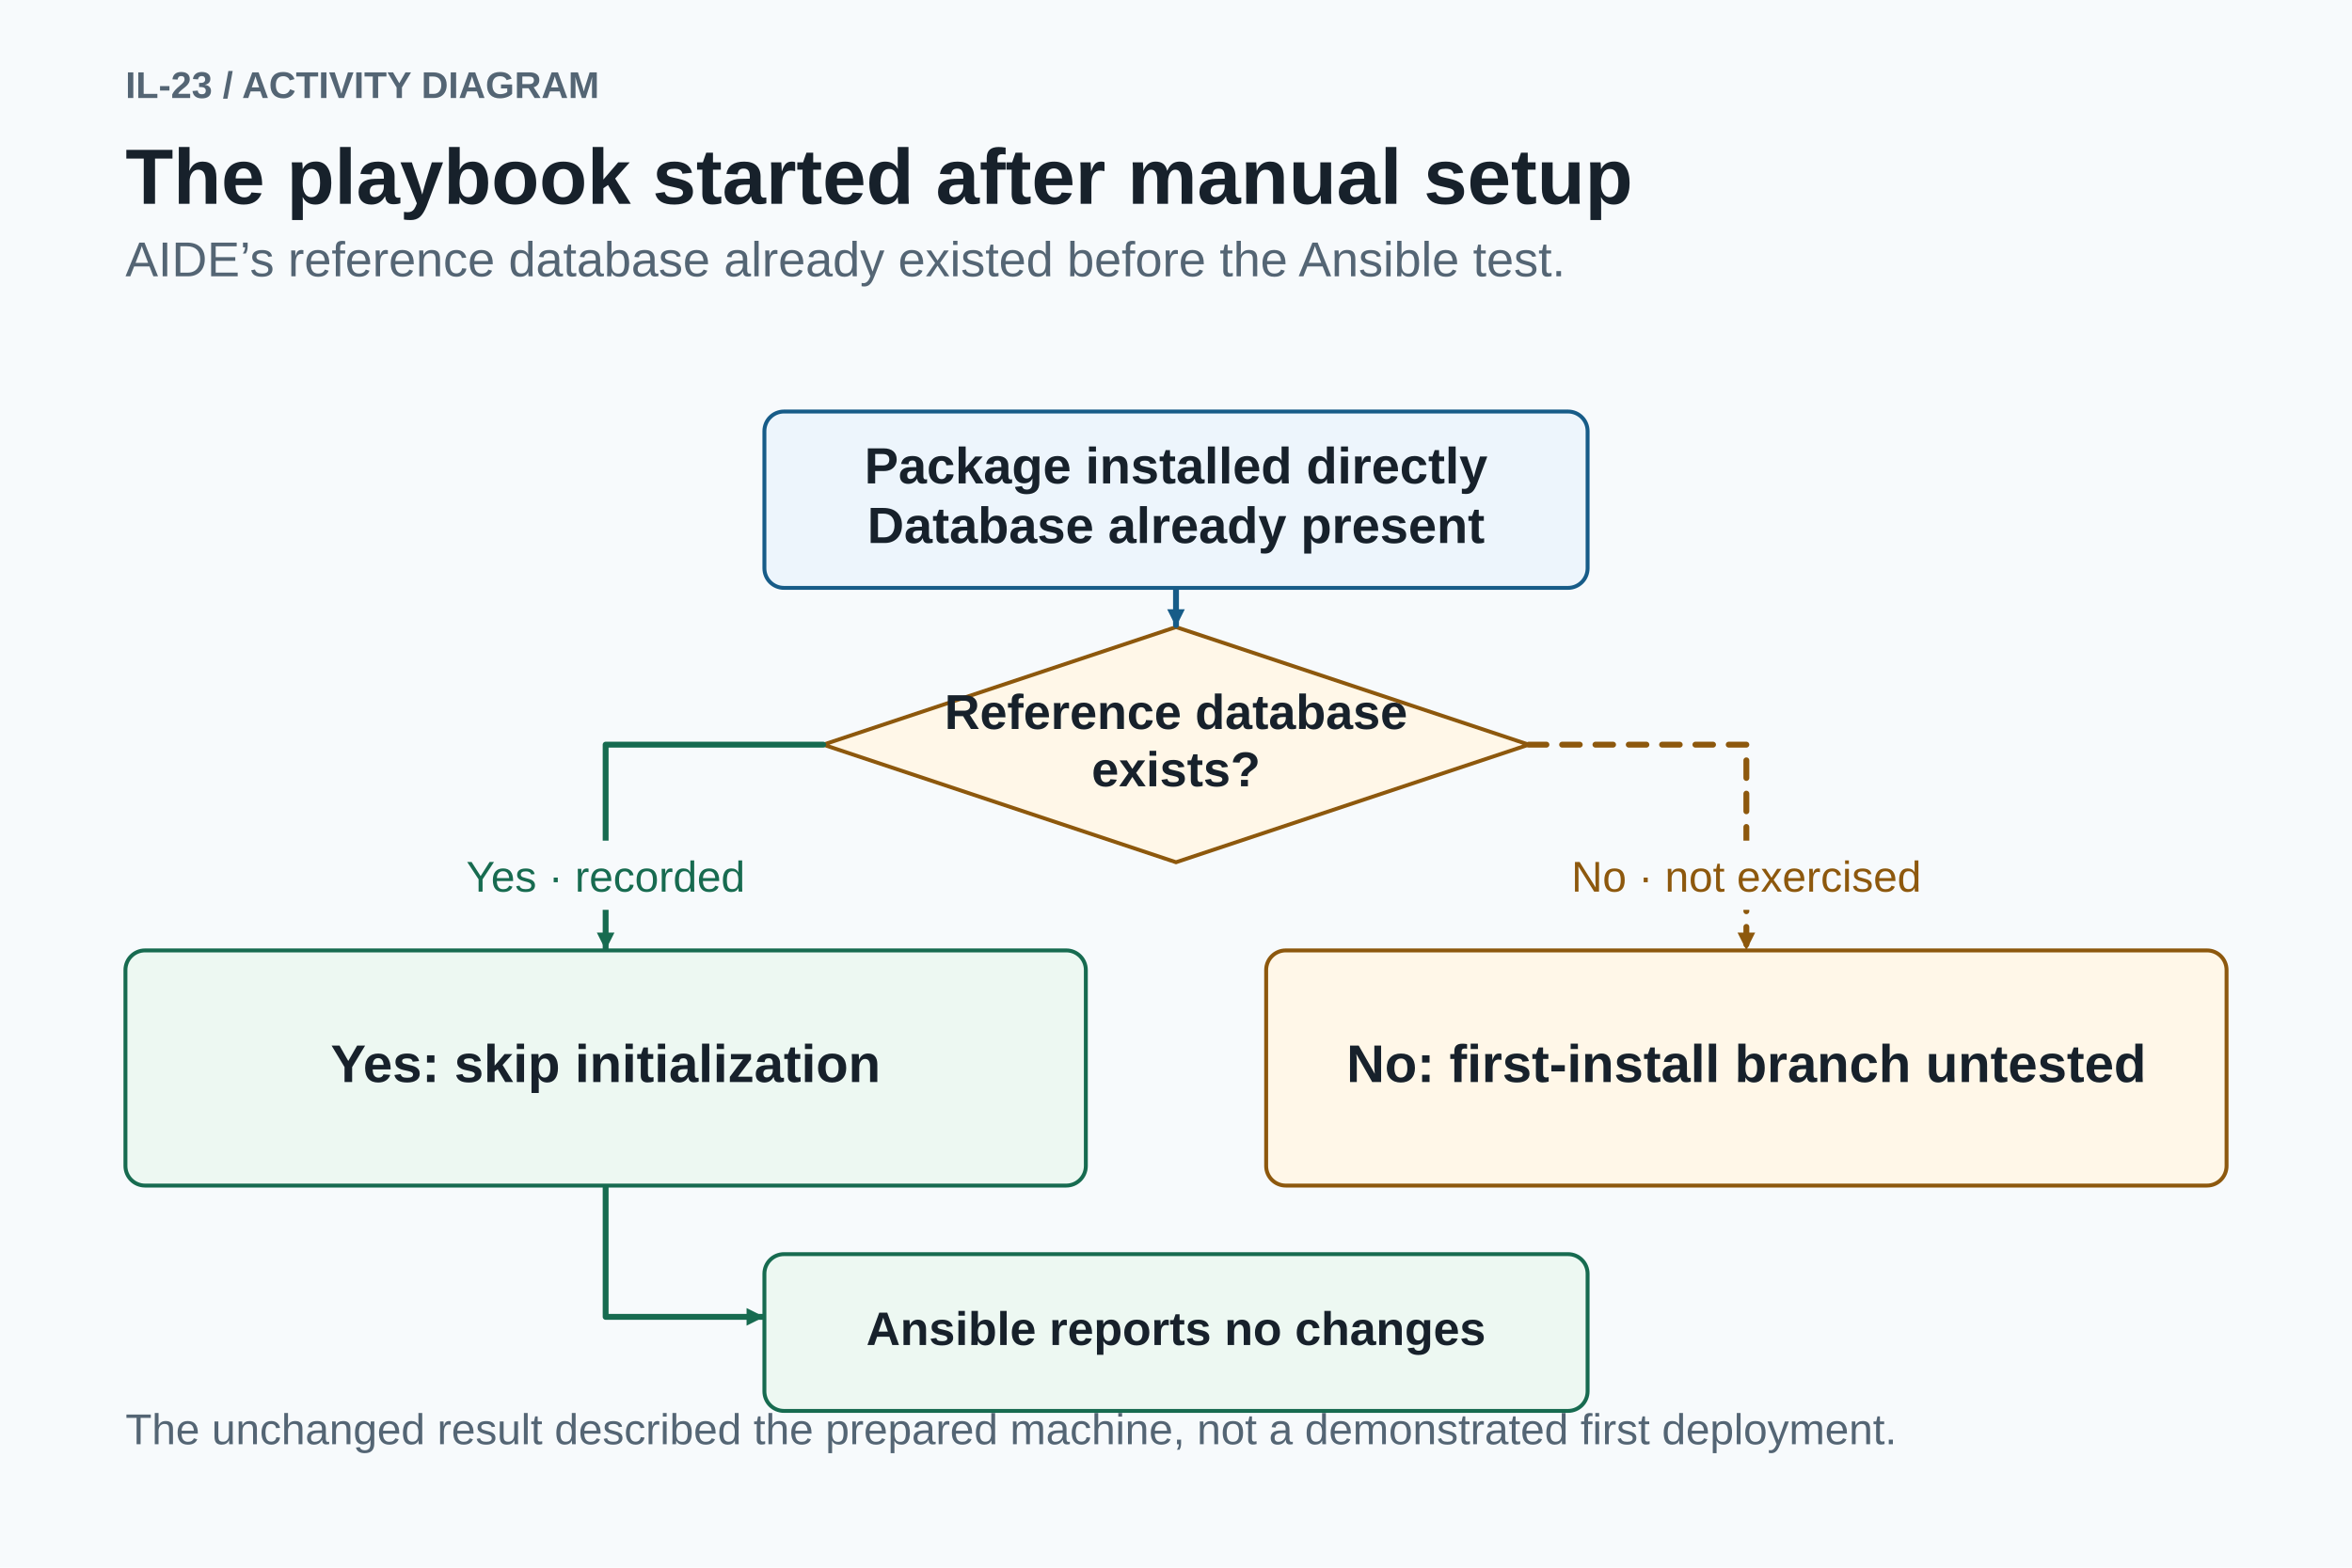
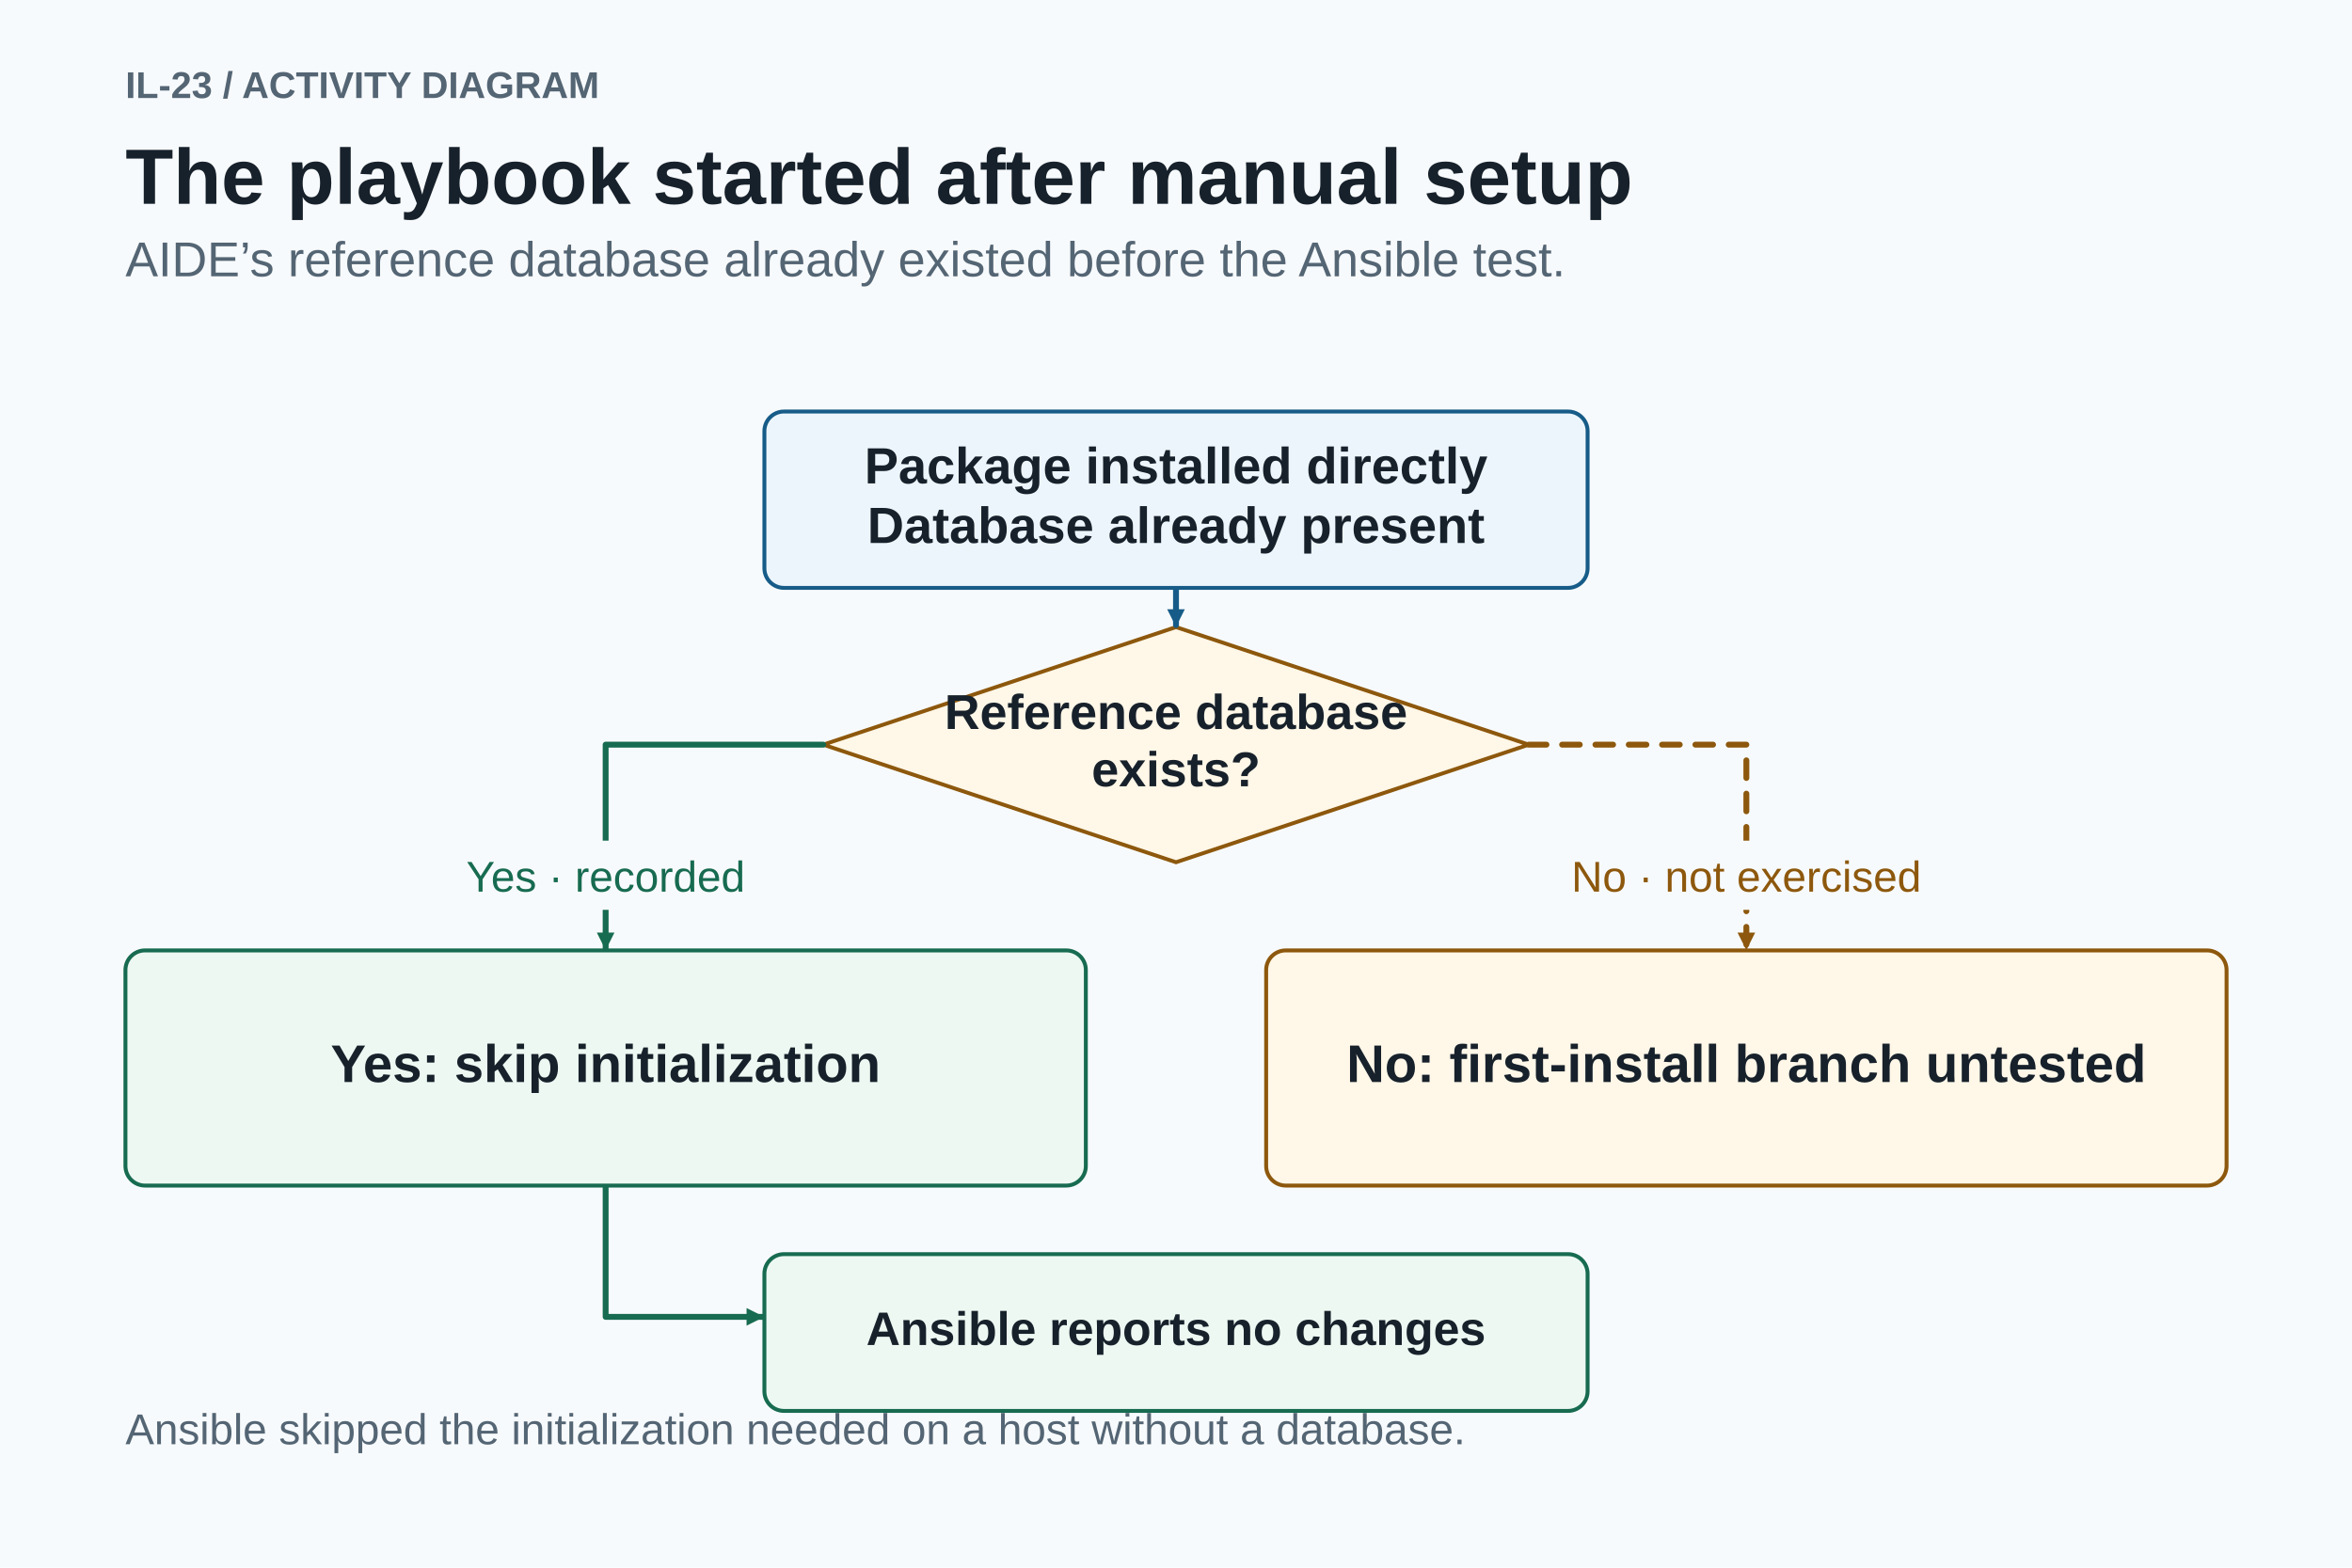
<svg xmlns="http://www.w3.org/2000/svg" width="1200" height="800" viewBox="0 0 1200 800" role="img" aria-labelledby="title desc">
  <style>text{font-family:Arial,Helvetica,sans-serif;fill:#17212b} .label{font-weight:700} .small{fill:#546574}</style>
  <defs>
    <marker id="blue" viewBox="0 0 10 10" refX="9" refY="5" markerWidth="9" markerHeight="9" orient="auto" markerUnits="userSpaceOnUse">
      <path d="M0 0 L10 5 L0 10Z" fill="#175c88" />
    </marker>
    <marker id="blue-start" viewBox="0 0 10 10" refX="1" refY="5" markerWidth="9" markerHeight="9" orient="auto" markerUnits="userSpaceOnUse">
      <path d="M10 0 L0 5 L10 10Z" fill="#175c88" />
    </marker>
    <marker id="green" viewBox="0 0 10 10" refX="9" refY="5" markerWidth="9" markerHeight="9" orient="auto" markerUnits="userSpaceOnUse">
      <path d="M0 0 L10 5 L0 10Z" fill="#176b50" />
    </marker>
    <marker id="green-start" viewBox="0 0 10 10" refX="1" refY="5" markerWidth="9" markerHeight="9" orient="auto" markerUnits="userSpaceOnUse">
      <path d="M10 0 L0 5 L10 10Z" fill="#176b50" />
    </marker>
    <marker id="red" viewBox="0 0 10 10" refX="9" refY="5" markerWidth="9" markerHeight="9" orient="auto" markerUnits="userSpaceOnUse">
      <path d="M0 0 L10 5 L0 10Z" fill="#a3342c" />
    </marker>
    <marker id="red-start" viewBox="0 0 10 10" refX="1" refY="5" markerWidth="9" markerHeight="9" orient="auto" markerUnits="userSpaceOnUse">
      <path d="M10 0 L0 5 L10 10Z" fill="#a3342c" />
    </marker>
    <marker id="amber" viewBox="0 0 10 10" refX="9" refY="5" markerWidth="9" markerHeight="9" orient="auto" markerUnits="userSpaceOnUse">
      <path d="M0 0 L10 5 L0 10Z" fill="#8d580d" />
    </marker>
    <marker id="amber-start" viewBox="0 0 10 10" refX="1" refY="5" markerWidth="9" markerHeight="9" orient="auto" markerUnits="userSpaceOnUse">
      <path d="M10 0 L0 5 L10 10Z" fill="#8d580d" />
    </marker>
    <marker id="ink" viewBox="0 0 10 10" refX="9" refY="5" markerWidth="9" markerHeight="9" orient="auto" markerUnits="userSpaceOnUse">
      <path d="M0 0 L10 5 L0 10Z" fill="#17212b" />
    </marker>
    <marker id="ink-start" viewBox="0 0 10 10" refX="1" refY="5" markerWidth="9" markerHeight="9" orient="auto" markerUnits="userSpaceOnUse">
      <path d="M10 0 L0 5 L10 10Z" fill="#17212b" />
    </marker>
    <marker id="muted" viewBox="0 0 10 10" refX="9" refY="5" markerWidth="9" markerHeight="9" orient="auto" markerUnits="userSpaceOnUse">
      <path d="M0 0 L10 5 L0 10Z" fill="#546574" />
    </marker>
    <marker id="muted-start" viewBox="0 0 10 10" refX="1" refY="5" markerWidth="9" markerHeight="9" orient="auto" markerUnits="userSpaceOnUse">
      <path d="M10 0 L0 5 L10 10Z" fill="#546574" />
    </marker>
    <marker id="line" viewBox="0 0 10 10" refX="9" refY="5" markerWidth="9" markerHeight="9" orient="auto" markerUnits="userSpaceOnUse">
      <path d="M0 0 L10 5 L0 10Z" fill="#b8c7d3" />
    </marker>
    <marker id="line-start" viewBox="0 0 10 10" refX="1" refY="5" markerWidth="9" markerHeight="9" orient="auto" markerUnits="userSpaceOnUse">
      <path d="M10 0 L0 5 L10 10Z" fill="#b8c7d3" />
    </marker>
  </defs>
  <rect width="1200" height="800" fill="#f7fafc" />
  <text x="64" y="50" font-size="19" fill="#546574" style="fill:#546574" text-anchor="start" font-weight="700">IL-23  /  ACTIVITY DIAGRAM</text>
  <text x="64" y="104" font-size="40" fill="#17212b" style="fill:#17212b" text-anchor="start" font-weight="700">The playbook started after manual setup</text>
  <text x="64" y="141" font-size="25" fill="#546574" style="fill:#546574" text-anchor="start">AIDE’s reference database already existed before the Ansible test.</text>
  <g data-node="Package installed directly; database already present" data-bounds="390,210,420,90">
    <rect x="390" y="210" width="420" height="90" rx="10" fill="#edf5fc" stroke="#175c88" stroke-width="2" />
    <text x="600" y="246.68" font-size="26" fill="#17212b" style="fill:#17212b" text-anchor="middle" font-weight="700">Package installed directly</text>
    <text x="600" y="277.1" font-size="26" fill="#17212b" style="fill:#17212b" text-anchor="middle" font-weight="700">Database already present</text>
  </g>
  <g data-node="Reference database exists?" data-bounds="420,320,360,120">
    <path d="M600.0 320 L780 380.0 L600.0 440 L420 380.0 Z" fill="#fff7e8" stroke="#8d580d" stroke-width="2" />
    <text x="600" y="372" font-size="25" fill="#17212b" style="fill:#17212b" text-anchor="middle" font-weight="700">Reference database</text>
    <text x="600" y="401.25" font-size="25" fill="#17212b" style="fill:#17212b" text-anchor="middle" font-weight="700">exists?</text>
  </g>
  <path d="M600 301 L600 319" fill="none" stroke="#175c88" stroke-width="3" stroke-linecap="round" stroke-linejoin="round" marker-end="url(#blue)" />
  <g data-node="Yes: skip initialization" data-bounds="64,485,490,120">
    <rect x="64" y="485" width="490" height="120" rx="10" fill="#edf8f2" stroke="#176b50" stroke-width="2" />
    <text x="309" y="552.155" font-size="27" fill="#17212b" style="fill:#17212b" text-anchor="middle" font-weight="700">Yes: skip initialization</text>
  </g>
  <g data-node="No: first-install branch untested" data-bounds="646,485,490,120">
    <rect x="646" y="485" width="490" height="120" rx="10" fill="#fff7e8" stroke="#8d580d" stroke-width="2" />
    <text x="891" y="552.155" font-size="27" fill="#17212b" style="fill:#17212b" text-anchor="middle" font-weight="700">No: first-install branch untested</text>
  </g>
  <g data-node="Ansible reports no changes" data-bounds="390,640,420,80">
    <rect x="390" y="640" width="420" height="80" rx="10" fill="#edf8f2" stroke="#176b50" stroke-width="2" />
    <text x="600" y="686.36" font-size="24" fill="#17212b" style="fill:#17212b" text-anchor="middle" font-weight="700">Ansible reports no changes</text>
  </g>
  <path d="M420 380 L309 380 L309 484" fill="none" stroke="#176b50" stroke-width="3" stroke-linecap="round" stroke-linejoin="round" marker-end="url(#green)" />
  <path d="M780 380 L891 380 L891 484" fill="none" stroke="#8d580d" stroke-width="3" stroke-linecap="round" stroke-linejoin="round" stroke-dasharray="9 8" marker-end="url(#amber)" />
  <path d="M309 606 L309 672 L389 672" fill="none" stroke="#176b50" stroke-width="3" stroke-linecap="round" stroke-linejoin="round" marker-end="url(#green)" />
  <rect x="139" y="429" width="340" height="35.28" rx="4" fill="#f7fafc" />
  <text x="309" y="455" font-size="22" fill="#176b50" style="fill:#176b50" text-anchor="middle" class="edge">Yes · recorded</text>
  <rect x="721" y="429" width="340" height="35.28" rx="4" fill="#f7fafc" />
  <text x="891" y="455" font-size="22" fill="#8d580d" style="fill:#8d580d" text-anchor="middle" class="edge">No · not exercised</text>
-   <text x="64" y="737" font-size="22" fill="#546574" style="fill:#546574" text-anchor="start">The unchanged result described the prepared machine, not a demonstrated first deployment.</text>
+   <text x="64" y="737.0" font-size="22" fill="#546574" style="fill:#546574" text-anchor="start">Ansible skipped the initialization needed on a host without a database.</text>
</svg>
